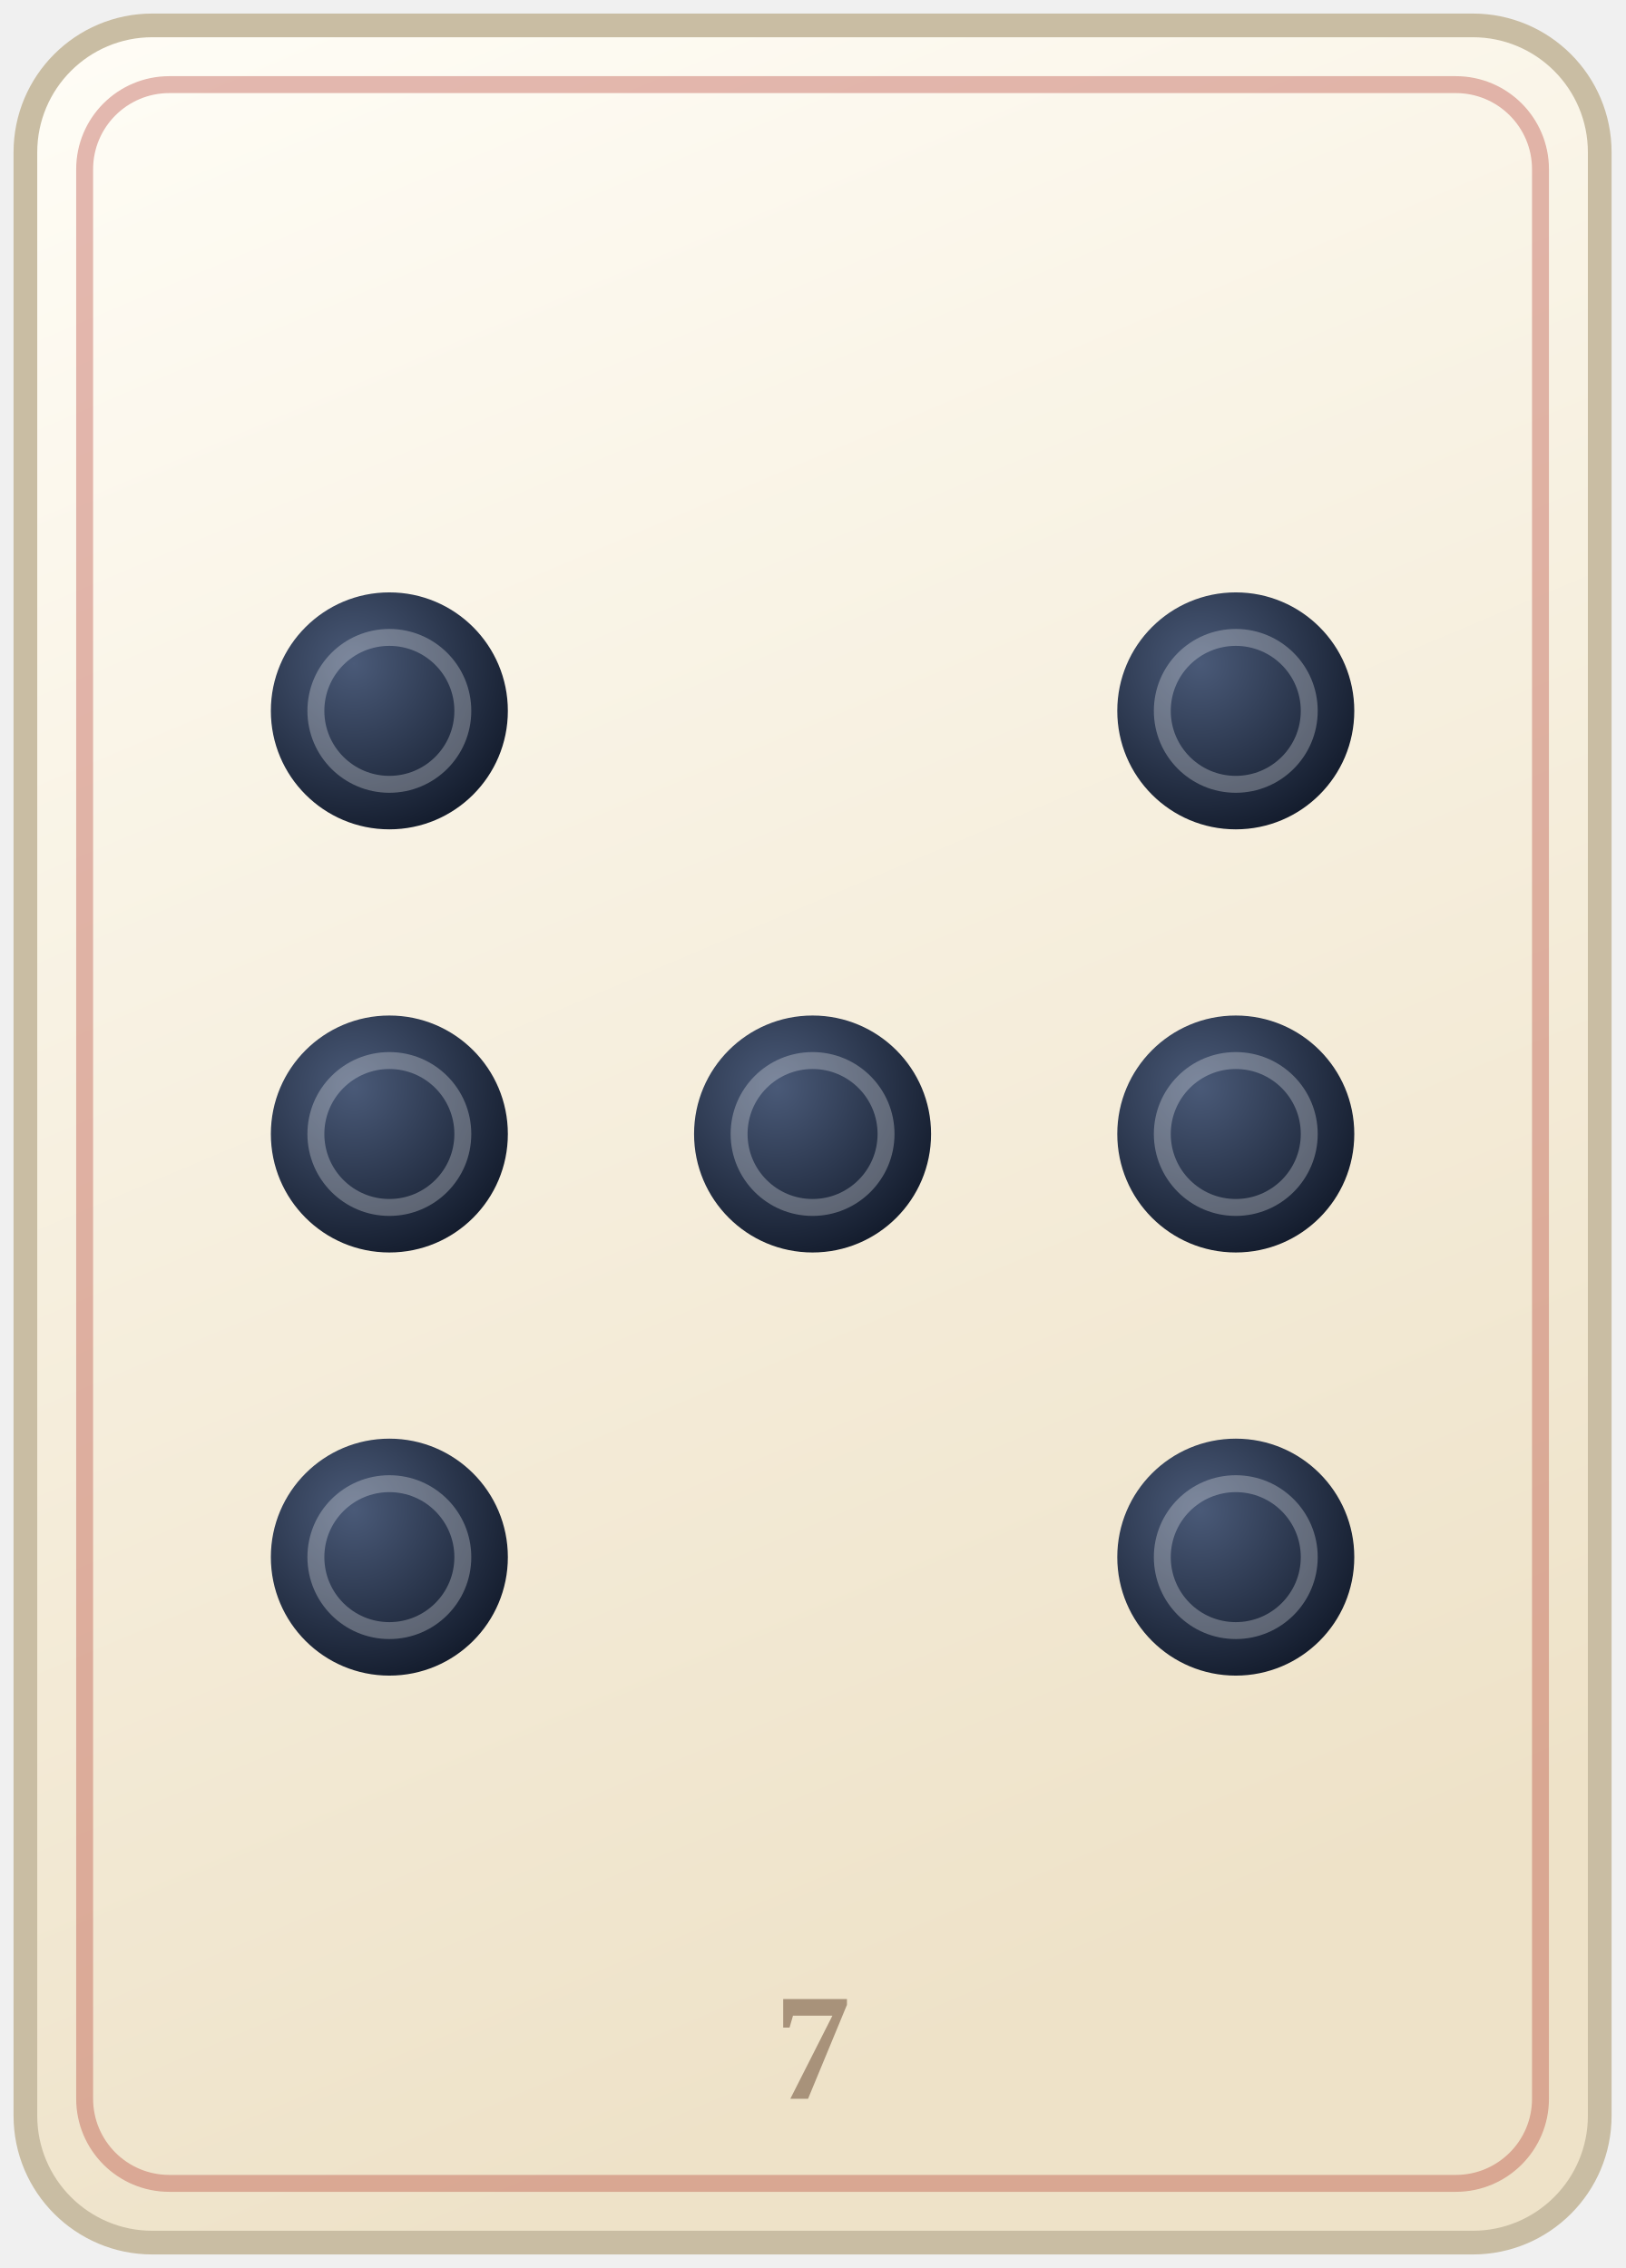
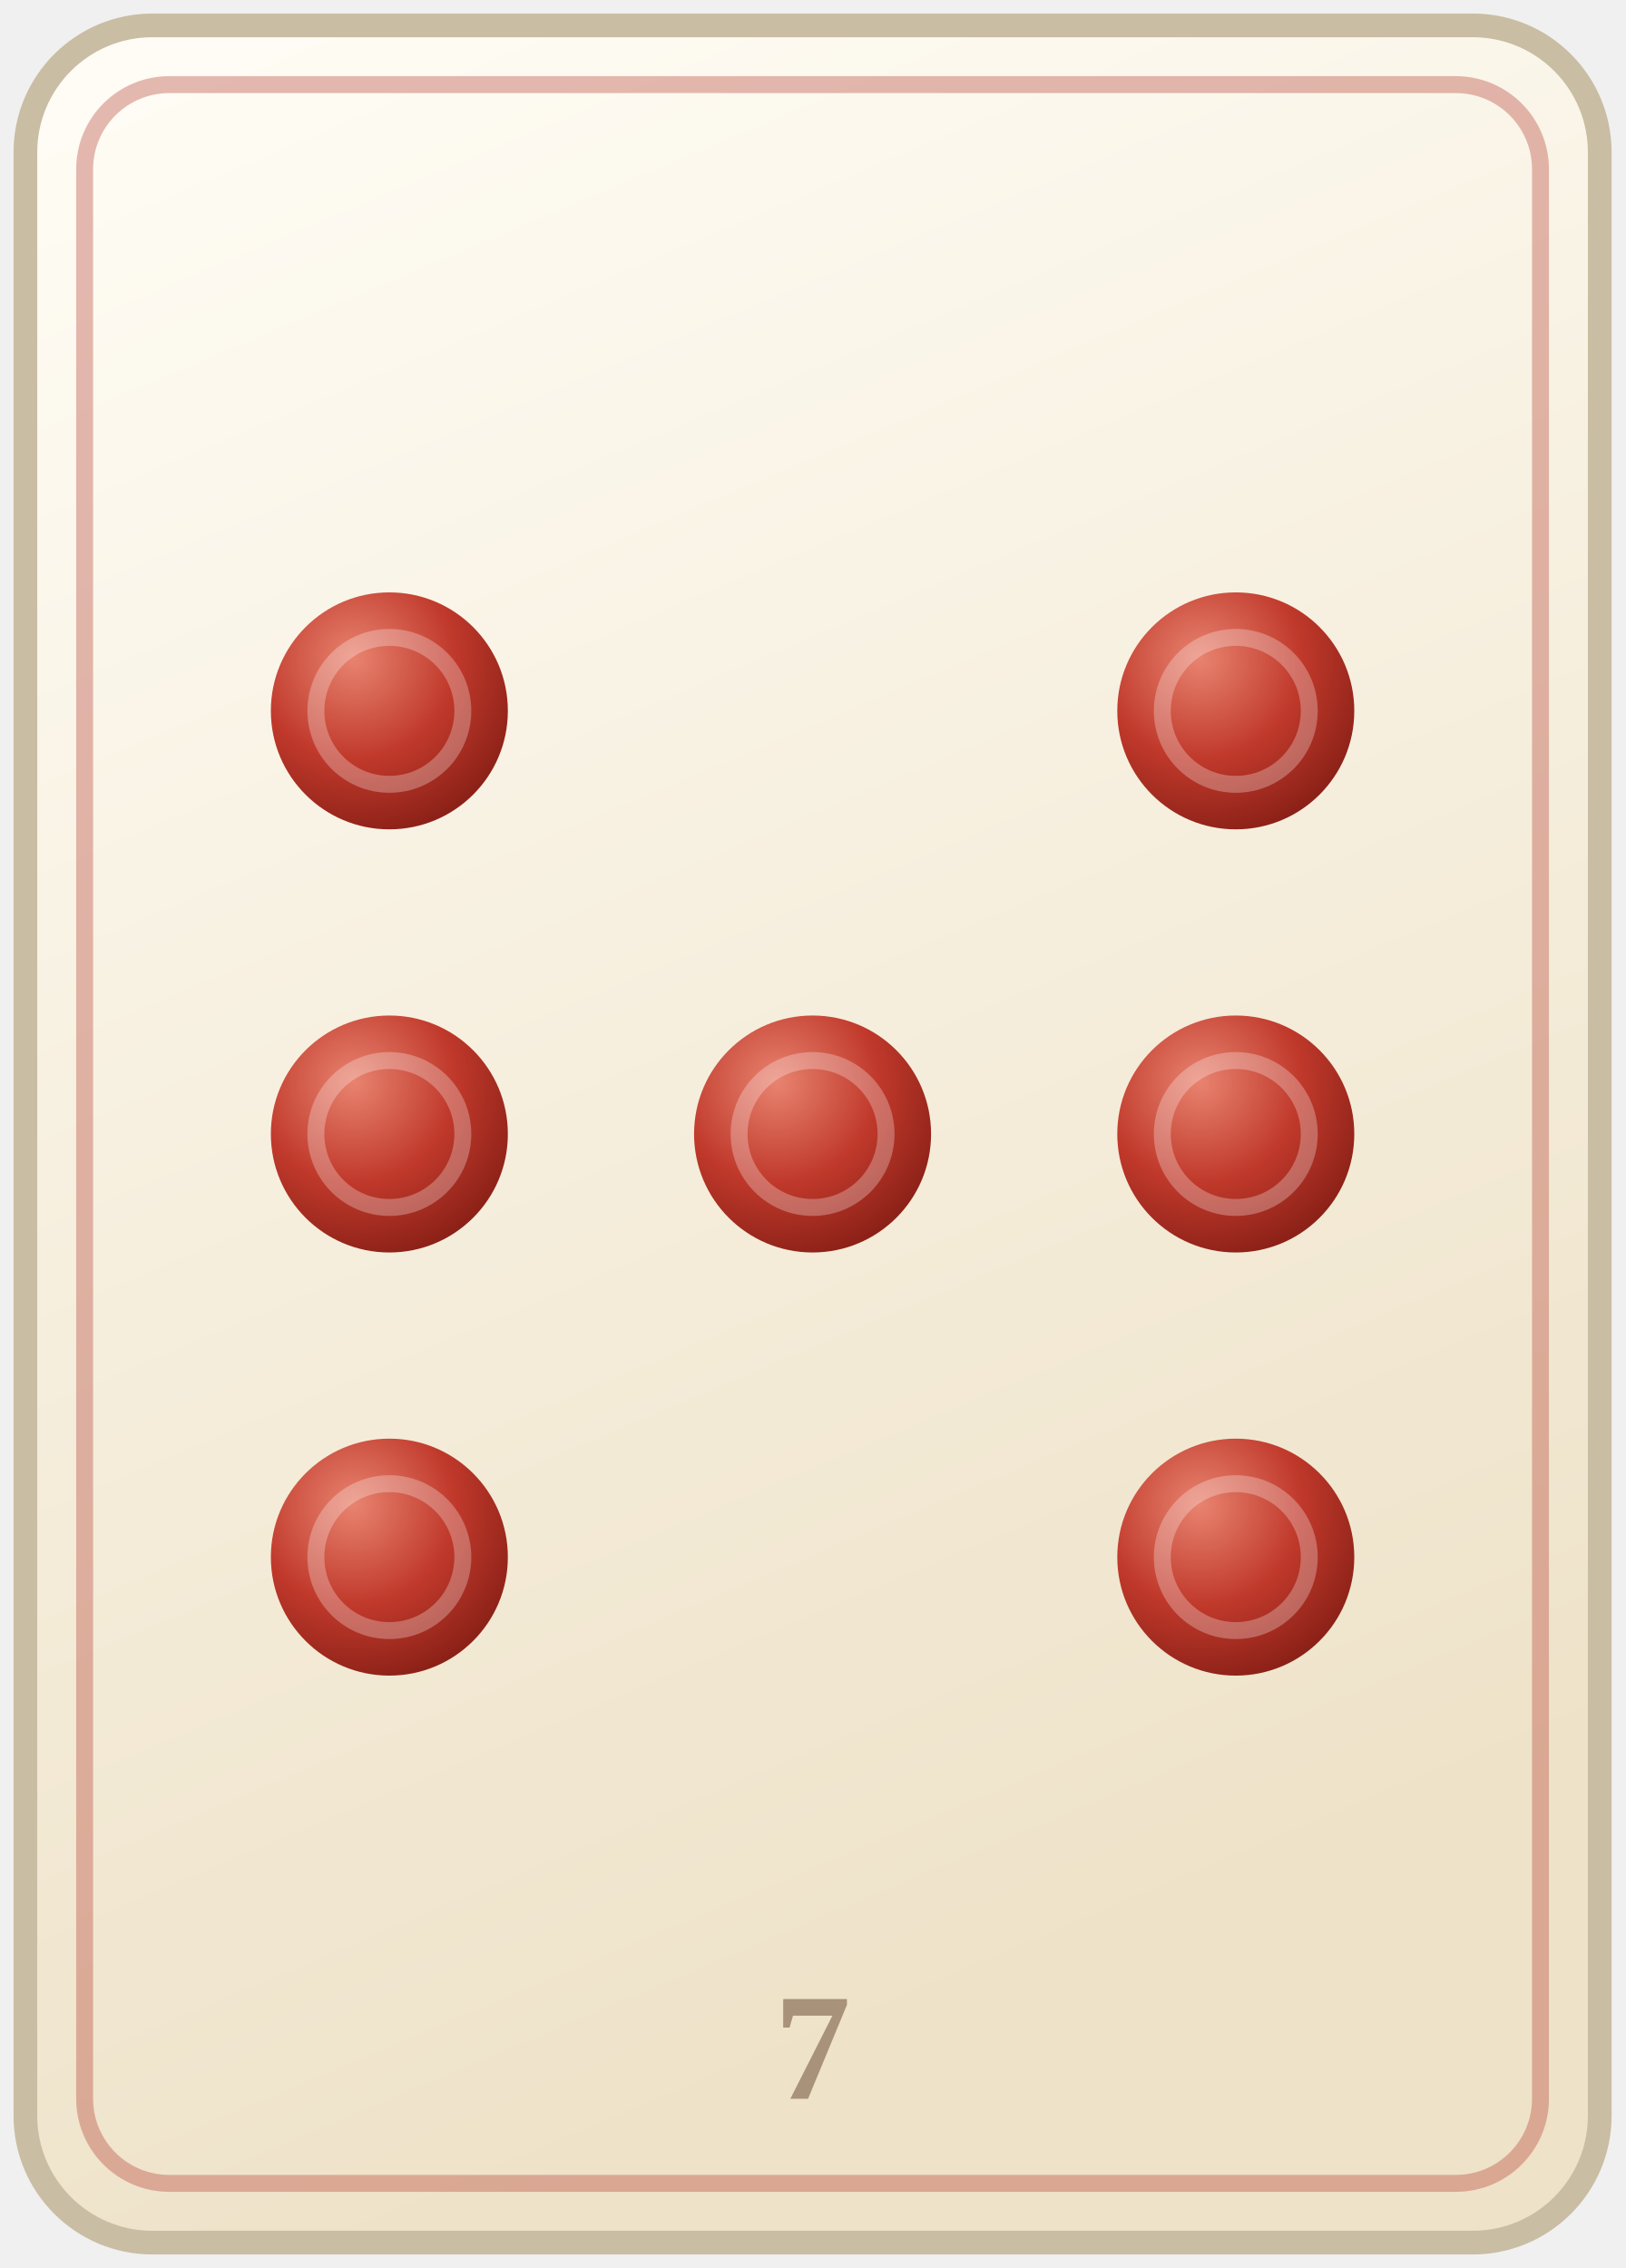
<svg xmlns="http://www.w3.org/2000/svg" viewBox="0 0 96 134" width="96" height="134">
  <defs>
    <linearGradient id="bone" x1="0" y1="0" x2="0.3" y2="1">
      <stop offset="0" stop-color="#fffdf6" />
      <stop offset="1" stop-color="#eee2c8" />
    </linearGradient>
-     <radialGradient id="dotG" cx="0.35" cy="0.3" r="0.8">
-       <stop offset="0" stop-color="#4a5a78" />
-       <stop offset="1" stop-color="#101828" />
+     <radialGradient id="dotG" cx="0.35" cy="0.28" r="0.85">
+       <stop offset="0" stop-color="#e8836f" />
+       <stop offset="0.5" stop-color="#c0392b" />
+       <stop offset="1" stop-color="#7d1a12" />
    </radialGradient>
  </defs>
  <rect x="1.5" y="1.5" width="93" height="131" rx="7.5" fill="url(#bone)" stroke="#c9bda3" stroke-width="1.4" />
  <rect x="5" y="5" width="86" height="124" rx="5" fill="none" stroke="#b23a2f" stroke-opacity="0.35" />
  <circle cx="23" cy="42" r="7" fill="url(#dotG)" />
  <circle cx="23" cy="42" r="4.34" fill="none" stroke="#fff" stroke-opacity="0.28" />
  <circle cx="73" cy="42" r="7" fill="url(#dotG)" />
  <circle cx="73" cy="42" r="4.34" fill="none" stroke="#fff" stroke-opacity="0.28" />
  <circle cx="23" cy="67" r="7" fill="url(#dotG)" />
  <circle cx="23" cy="67" r="4.34" fill="none" stroke="#fff" stroke-opacity="0.28" />
  <circle cx="73" cy="67" r="7" fill="url(#dotG)" />
  <circle cx="73" cy="67" r="4.34" fill="none" stroke="#fff" stroke-opacity="0.28" />
  <circle cx="23" cy="92" r="7" fill="url(#dotG)" />
  <circle cx="23" cy="92" r="4.34" fill="none" stroke="#fff" stroke-opacity="0.28" />
  <circle cx="73" cy="92" r="7" fill="url(#dotG)" />
  <circle cx="73" cy="92" r="4.34" fill="none" stroke="#fff" stroke-opacity="0.28" />
  <circle cx="48" cy="67" r="7" fill="url(#dotG)" />
  <circle cx="48" cy="67" r="4.34" fill="none" stroke="#fff" stroke-opacity="0.28" />
  <text x="48" y="124" text-anchor="middle" font-family="Georgia,'Times New Roman',serif" font-weight="700" font-size="9" fill="#a8927a">7</text>
</svg>
